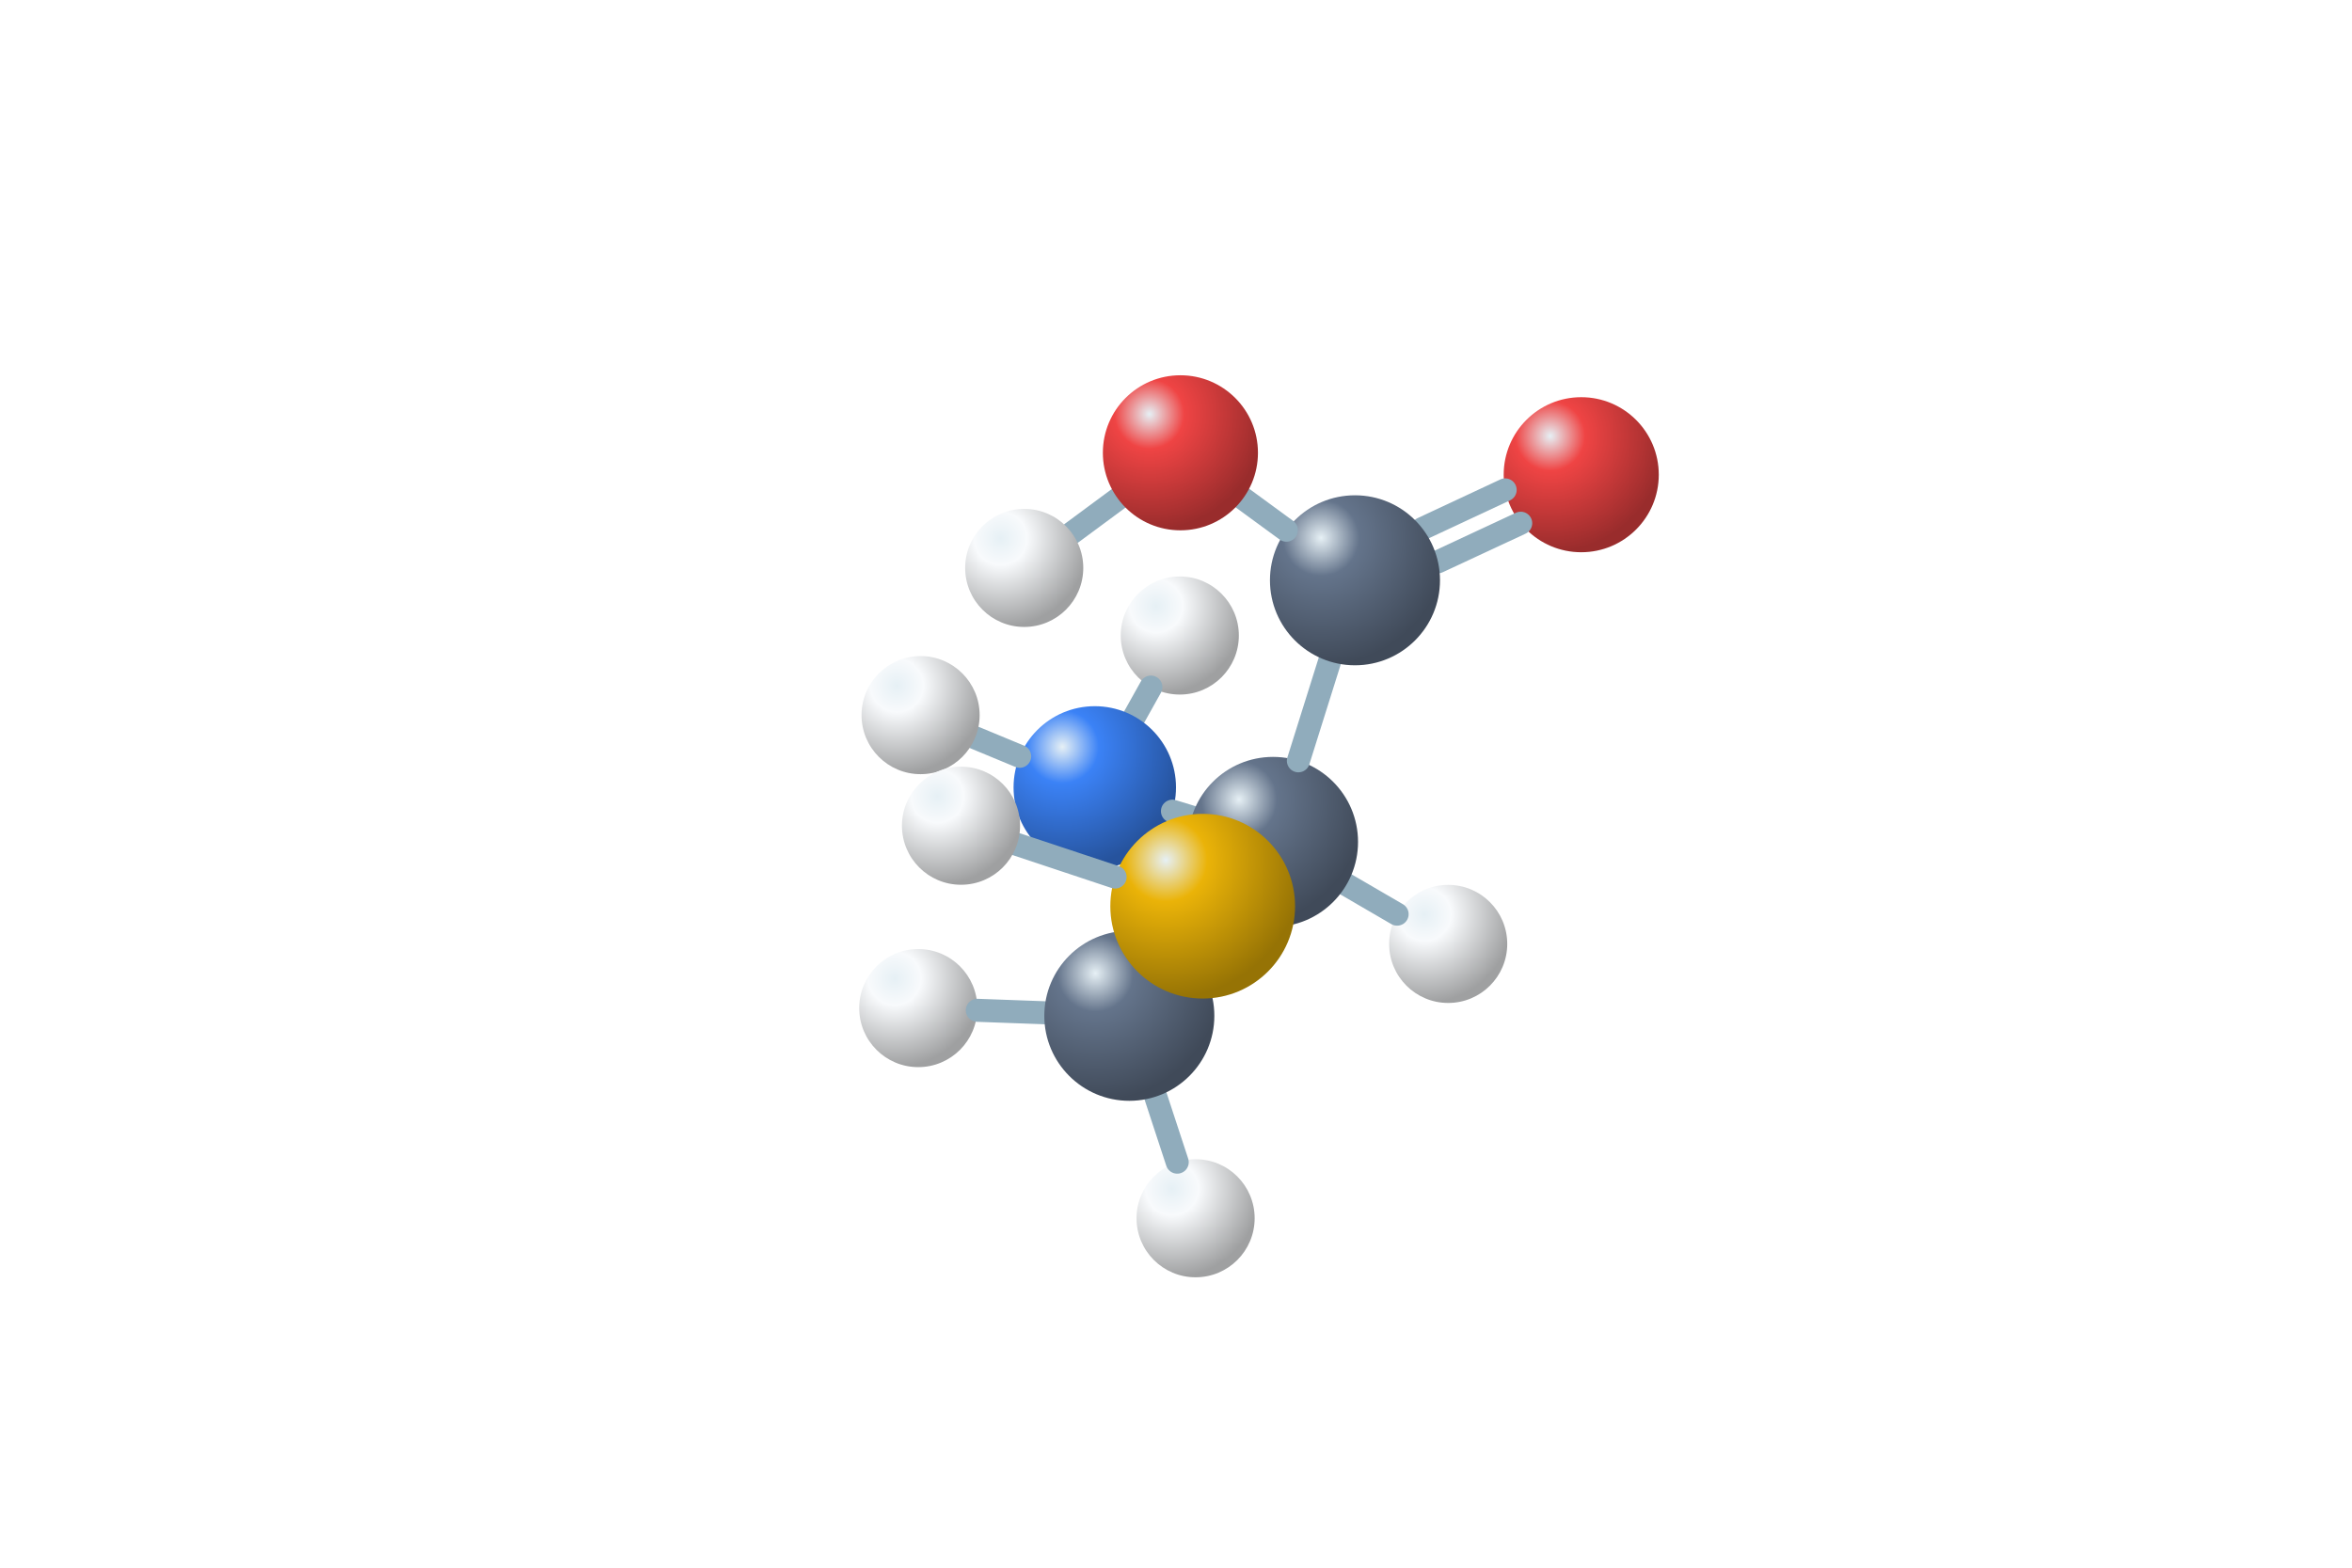
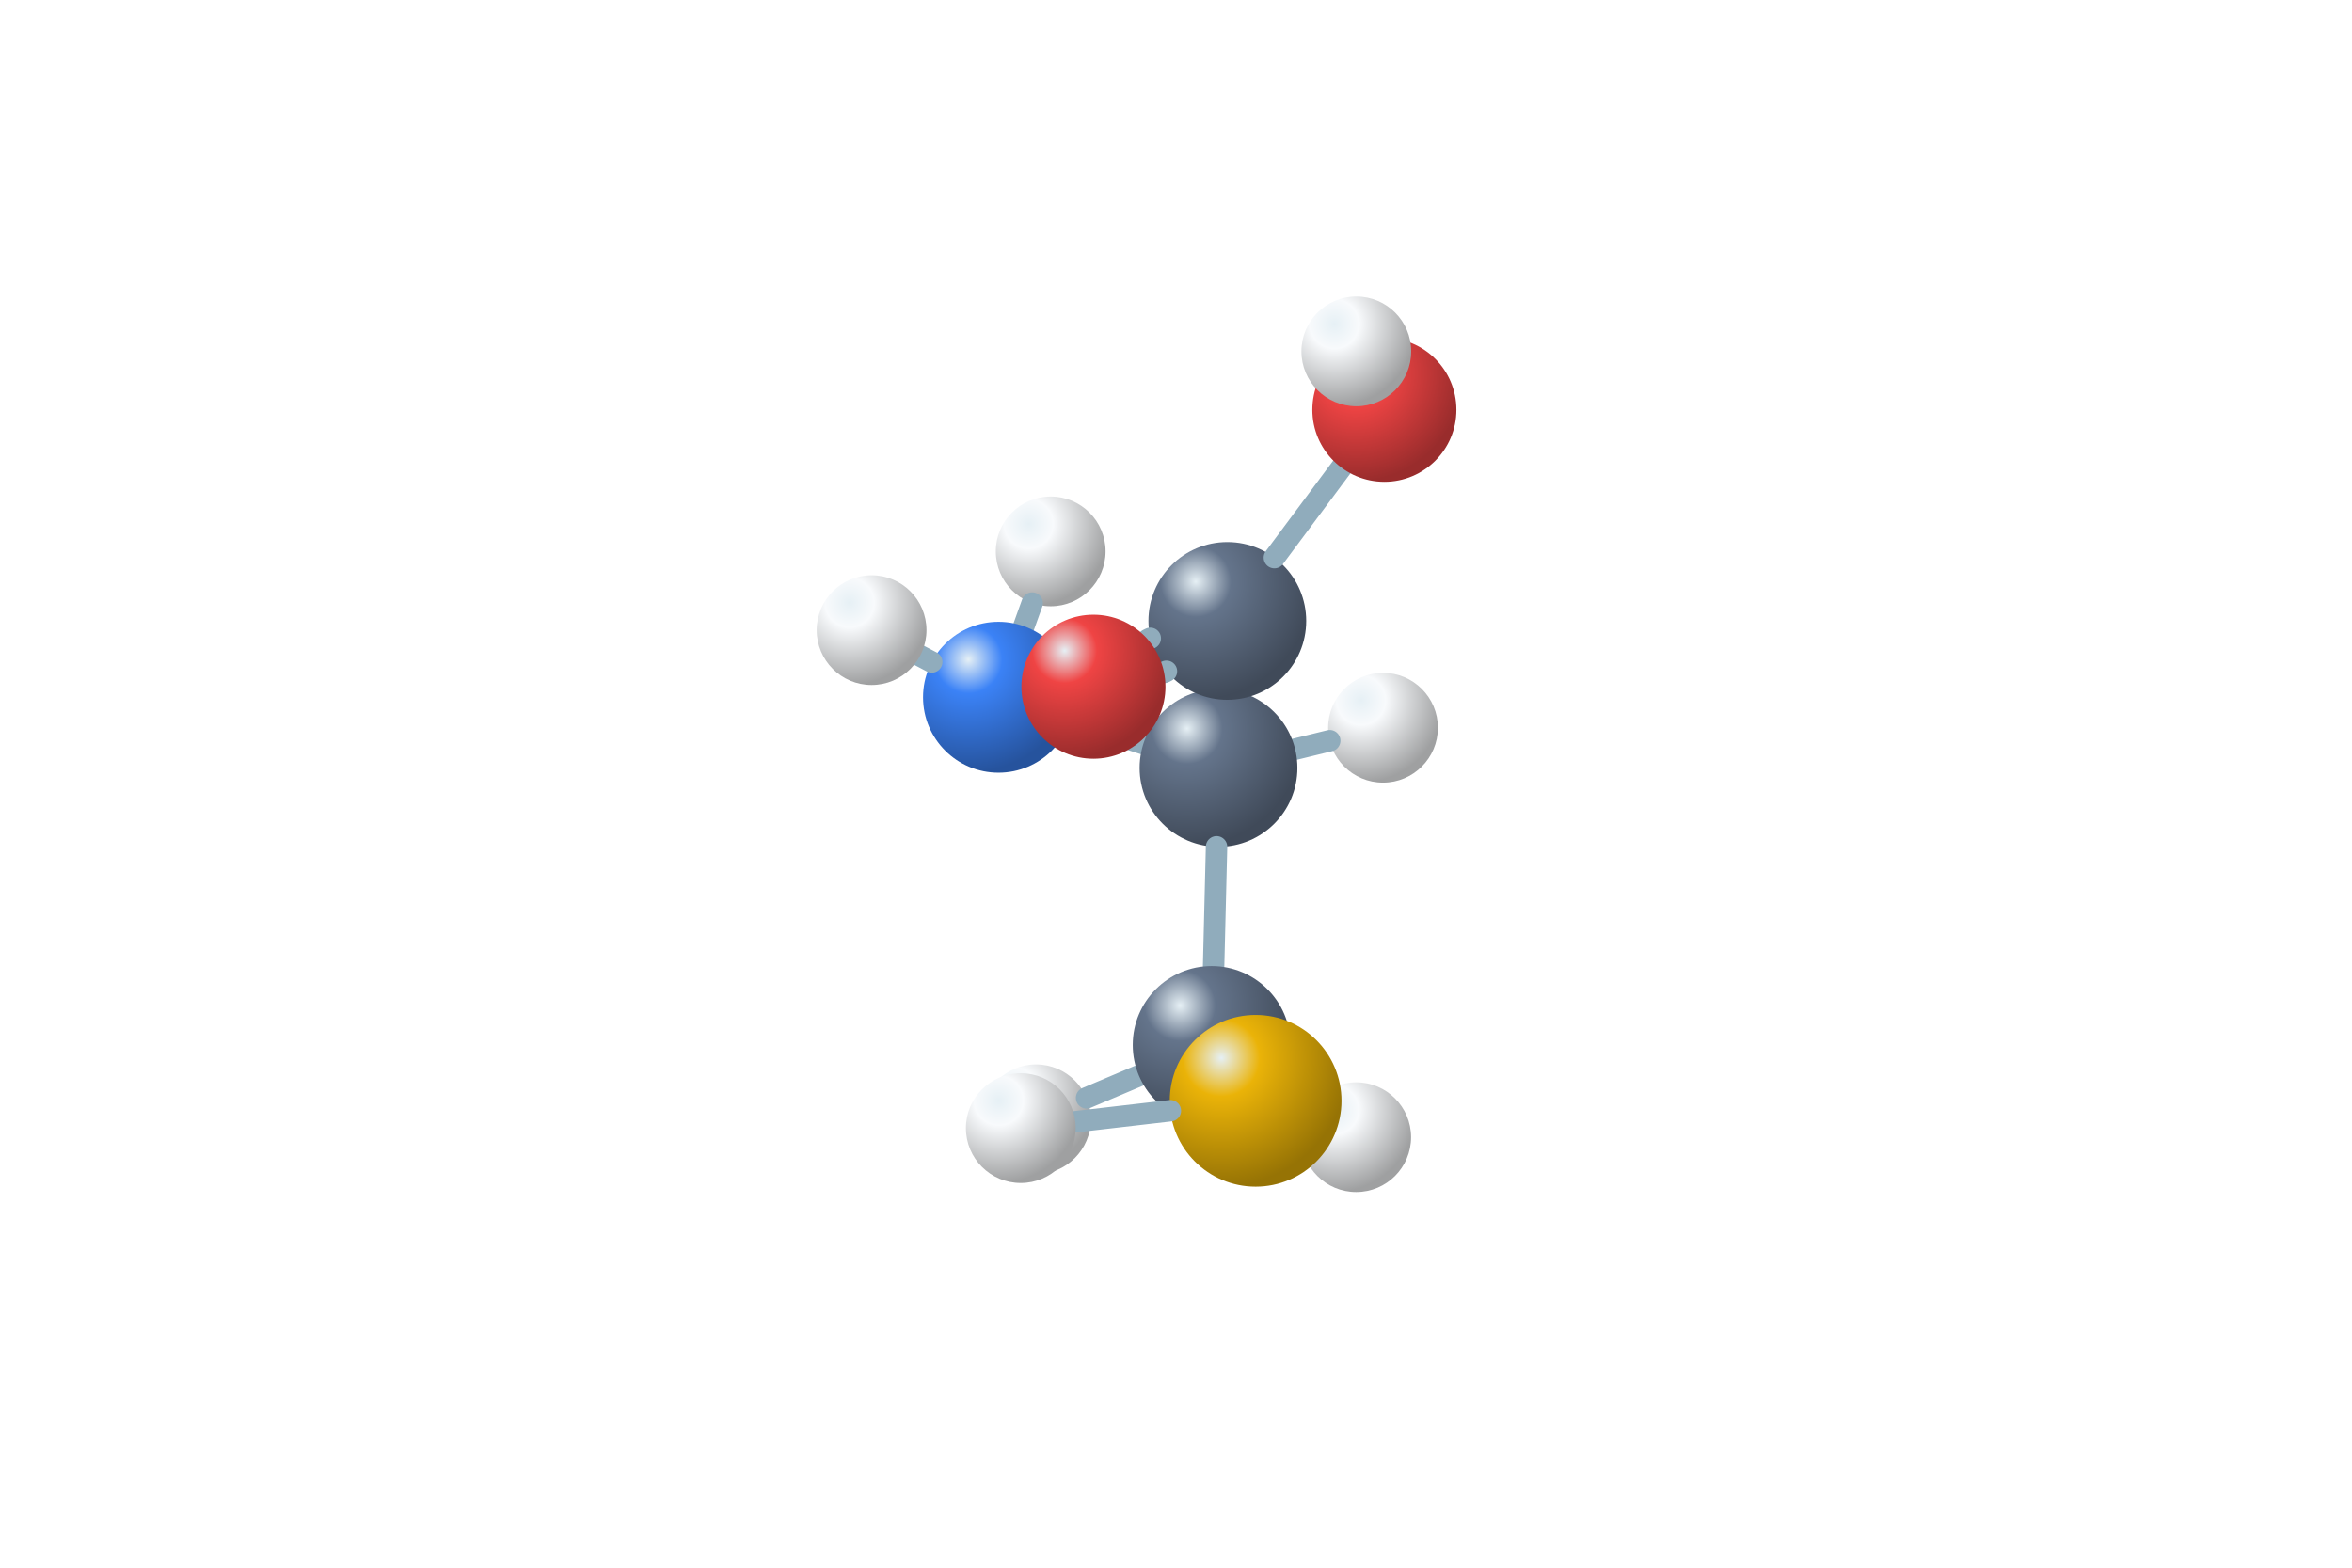
<svg xmlns="http://www.w3.org/2000/svg" viewBox="0 0 192 128">
  <defs>
    <radialGradient id="C" cx="30%" cy="25%" r="75%">
      <stop stop-color="#e6f0f5" />
      <stop offset=".3" stop-color="#64748b" />
      <stop offset="1" stop-color="#404a59" />
    </radialGradient>
    <radialGradient id="O" cx="30%" cy="25%" r="75%">
      <stop stop-color="#e6f0f5" />
      <stop offset=".3" stop-color="#ef4444" />
      <stop offset="1" stop-color="#992c2c" />
    </radialGradient>
    <radialGradient id="N" cx="30%" cy="25%" r="75%">
      <stop stop-color="#e6f0f5" />
      <stop offset=".3" stop-color="#3b82f6" />
      <stop offset="1" stop-color="#26539d" />
    </radialGradient>
    <radialGradient id="S" cx="30%" cy="25%" r="75%">
      <stop stop-color="#e6f0f5" />
      <stop offset=".3" stop-color="#eab308" />
      <stop offset="1" stop-color="#967305" />
    </radialGradient>
    <radialGradient id="H" cx="30%" cy="25%" r="75%">
      <stop stop-color="#e6f0f5" />
      <stop offset=".3" stop-color="#f8fafc" />
      <stop offset="1" stop-color="#9fa0a1" />
    </radialGradient>
  </defs>
-   <circle cx="96.31" cy="51.89" r="4.82" fill="url(#H)" />
-   <path d="M92.61 58.5L93.95 56.1" stroke="#90acbc" stroke-width="1.88" stroke-linecap="round" />
-   <circle cx="89.37" cy="64.29" r="6.63" fill="url(#N)" />
-   <path d="M83.24 61.75L79.6 60.24" stroke="#90acbc" stroke-width="1.88" stroke-linecap="round" />
-   <circle cx="75.15" cy="58.39" r="4.82" fill="url(#H)" />
-   <path d="M97.28 66.71L95.71 66.23" stroke="#90acbc" stroke-width="1.88" stroke-linecap="round" />
-   <circle cx="118.22" cy="77.07" r="4.82" fill="url(#H)" />
-   <path d="M109.91 72.23L114.05 74.64" stroke="#90acbc" stroke-width="1.88" stroke-linecap="round" />
-   <circle cx="103.92" cy="68.74" r="6.94" fill="url(#C)" />
-   <path d="M105.99 62.12L108.54 54" stroke="#90acbc" stroke-width="1.88" stroke-linecap="round" />
-   <circle cx="129.08" cy="38.76" r="6.33" fill="url(#O)" />
-   <path d="M96.61 77.59L99.5 74.09" stroke="#90acbc" stroke-width="1.88" stroke-linecap="round" />
-   <path d="M116.11 43.16L122.87 40" stroke="#90acbc" stroke-width="1.88" stroke-linecap="round" />
-   <path d="M117.38 45.87L124.14 42.72" stroke="#90acbc" stroke-width="1.88" stroke-linecap="round" />
-   <circle cx="110.61" cy="47.38" r="6.94" fill="url(#C)" />
-   <circle cx="74.96" cy="82.31" r="4.82" fill="url(#H)" />
-   <path d="M85.26 82.69L79.78 82.49" stroke="#90acbc" stroke-width="1.88" stroke-linecap="round" />
-   <circle cx="97.6" cy="99.47" r="4.82" fill="url(#H)" />
-   <path d="M94.34 89.53L96.1 94.89" stroke="#90acbc" stroke-width="1.88" stroke-linecap="round" />
-   <circle cx="92.19" cy="82.94" r="6.94" fill="url(#C)" />
-   <path d="M105.01 43.29L101.47 40.7" stroke="#90acbc" stroke-width="1.88" stroke-linecap="round" />
-   <path d="M91.26 40.73L87.5 43.51" stroke="#90acbc" stroke-width="1.88" stroke-linecap="round" />
-   <circle cx="96.36" cy="36.97" r="6.33" fill="url(#O)" />
-   <circle cx="83.61" cy="46.37" r="4.82" fill="url(#H)" />
-   <circle cx="98.18" cy="73.99" r="7.54" fill="url(#S)" />
-   <path d="M91.03 71.61L83.03 68.95" stroke="#90acbc" stroke-width="1.88" stroke-linecap="round" />
-   <circle cx="78.45" cy="67.42" r="4.82" fill="url(#H)" />
+   <circle cx="85.77" cy="45.02" r="4.48" fill="url(#H)" />
+   <path d="M83.58 51.13L84.26 49.24" stroke="#90acbc" stroke-width="1.75" stroke-linecap="round" />
+   <circle cx="81.51" cy="56.93" r="6.16" fill="url(#N)" />
+   <circle cx="112.9" cy="59.42" r="4.48" fill="url(#H)" />
+   <path d="M76.06 54.05L75.11 53.55" stroke="#90acbc" stroke-width="1.75" stroke-linecap="round" />
+   <path d="M93.34 60.73L87.38 58.81" stroke="#90acbc" stroke-width="1.75" stroke-linecap="round" />
+   <path d="M105.73 61.17L108.55 60.48" stroke="#90acbc" stroke-width="1.75" stroke-linecap="round" />
+   <circle cx="110.71" cy="92.85" r="4.48" fill="url(#H)" />
+   <circle cx="71.15" cy="51.45" r="4.48" fill="url(#H)" />
+   <path d="M104.34 88.78L106.93 90.44" stroke="#90acbc" stroke-width="1.75" stroke-linecap="round" />
+   <circle cx="84.57" cy="91.39" r="4.48" fill="url(#H)" />
+   <circle cx="99.47" cy="62.7" r="6.44" fill="url(#C)" />
+   <path d="M92.98 87.83L88.7 89.64" stroke="#90acbc" stroke-width="1.75" stroke-linecap="round" />
+   <path d="M99.07 78.87L99.31 69.14" stroke="#90acbc" stroke-width="1.75" stroke-linecap="round" />
+   <circle cx="98.91" cy="85.32" r="6.44" fill="url(#C)" />
+   <circle cx="100.19" cy="50.7" r="6.44" fill="url(#C)" />
+   <path d="M104.03 45.53L109.5 38.18" stroke="#90acbc" stroke-width="1.75" stroke-linecap="round" />
+   <circle cx="113.01" cy="33.46" r="5.88" fill="url(#O)" />
+   <path d="M95.22 54.81L95.02 54.91" stroke="#90acbc" stroke-width="1.75" stroke-linecap="round" />
+   <path d="M93.9 52.12L93.7 52.22" stroke="#90acbc" stroke-width="1.75" stroke-linecap="round" />
+   <circle cx="102.5" cy="89.88" r="7.01" fill="url(#S)" />
+   <path d="M95.54 90.69L87.78 91.59" stroke="#90acbc" stroke-width="1.75" stroke-linecap="round" />
+   <circle cx="89.26" cy="56.07" r="5.88" fill="url(#O)" />
+   <circle cx="110.72" cy="28.69" r="4.48" fill="url(#H)" />
+   <circle cx="83.33" cy="92.11" r="4.48" fill="url(#H)" />
</svg>
